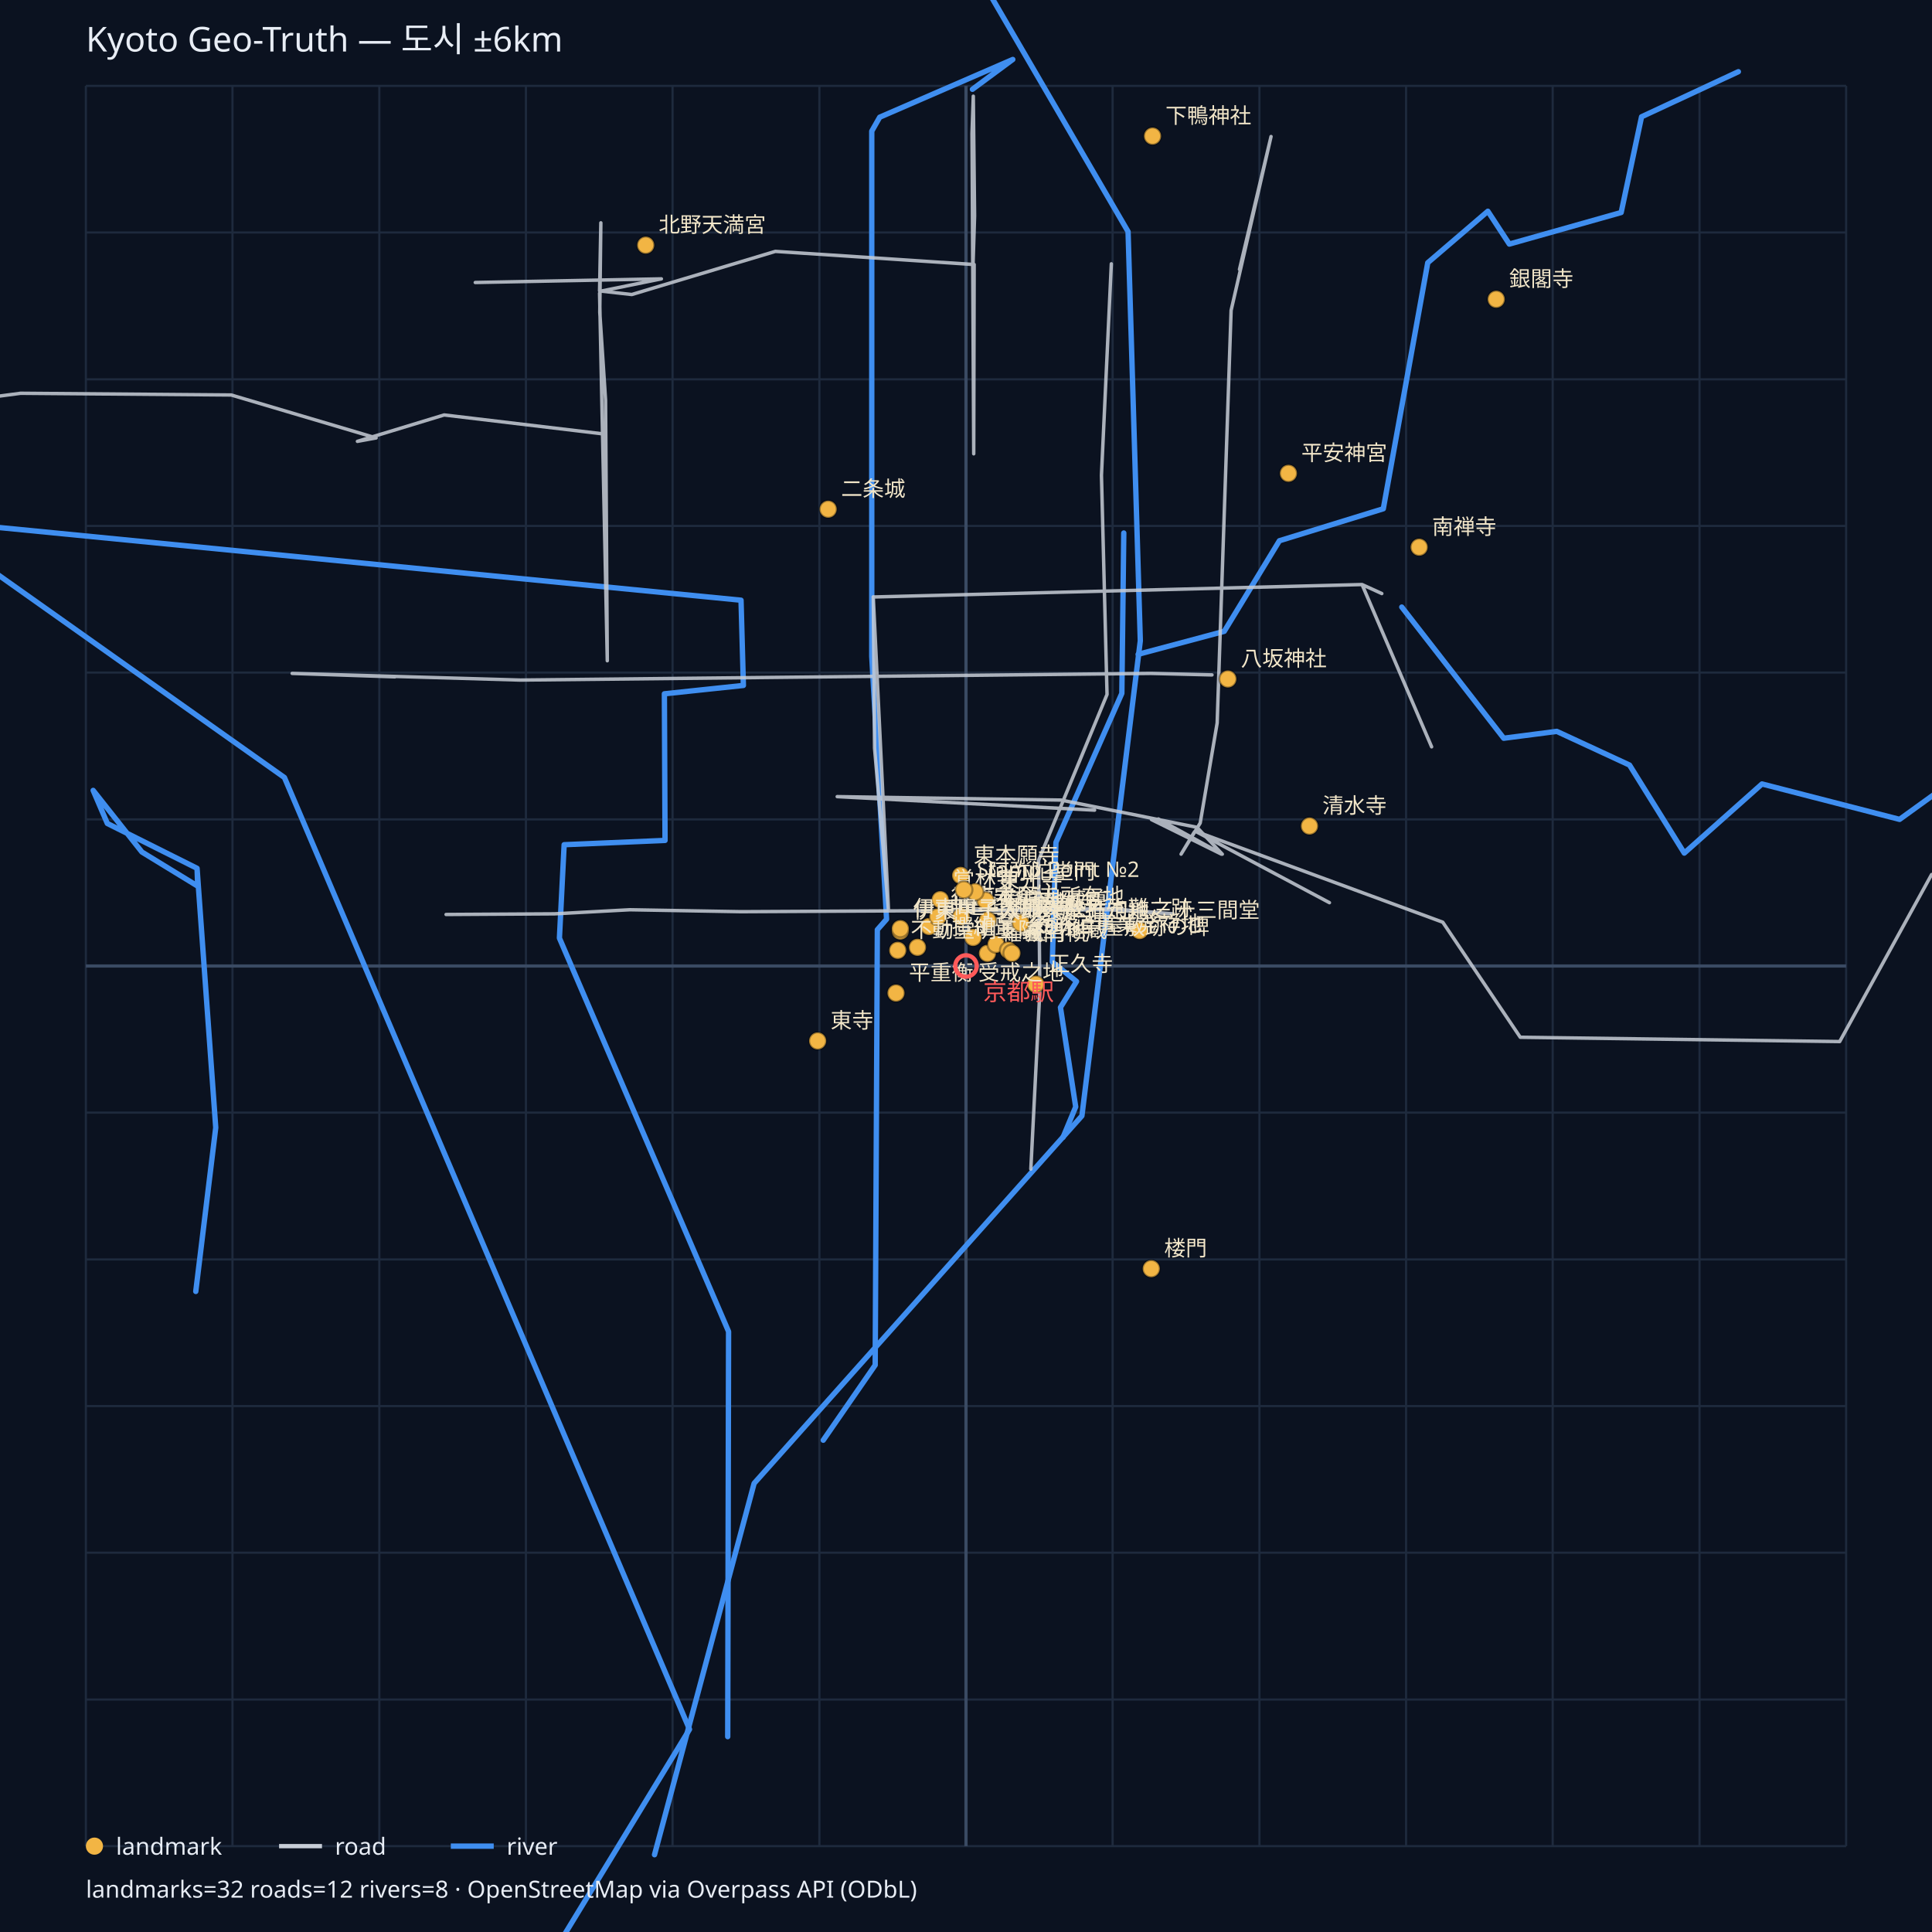
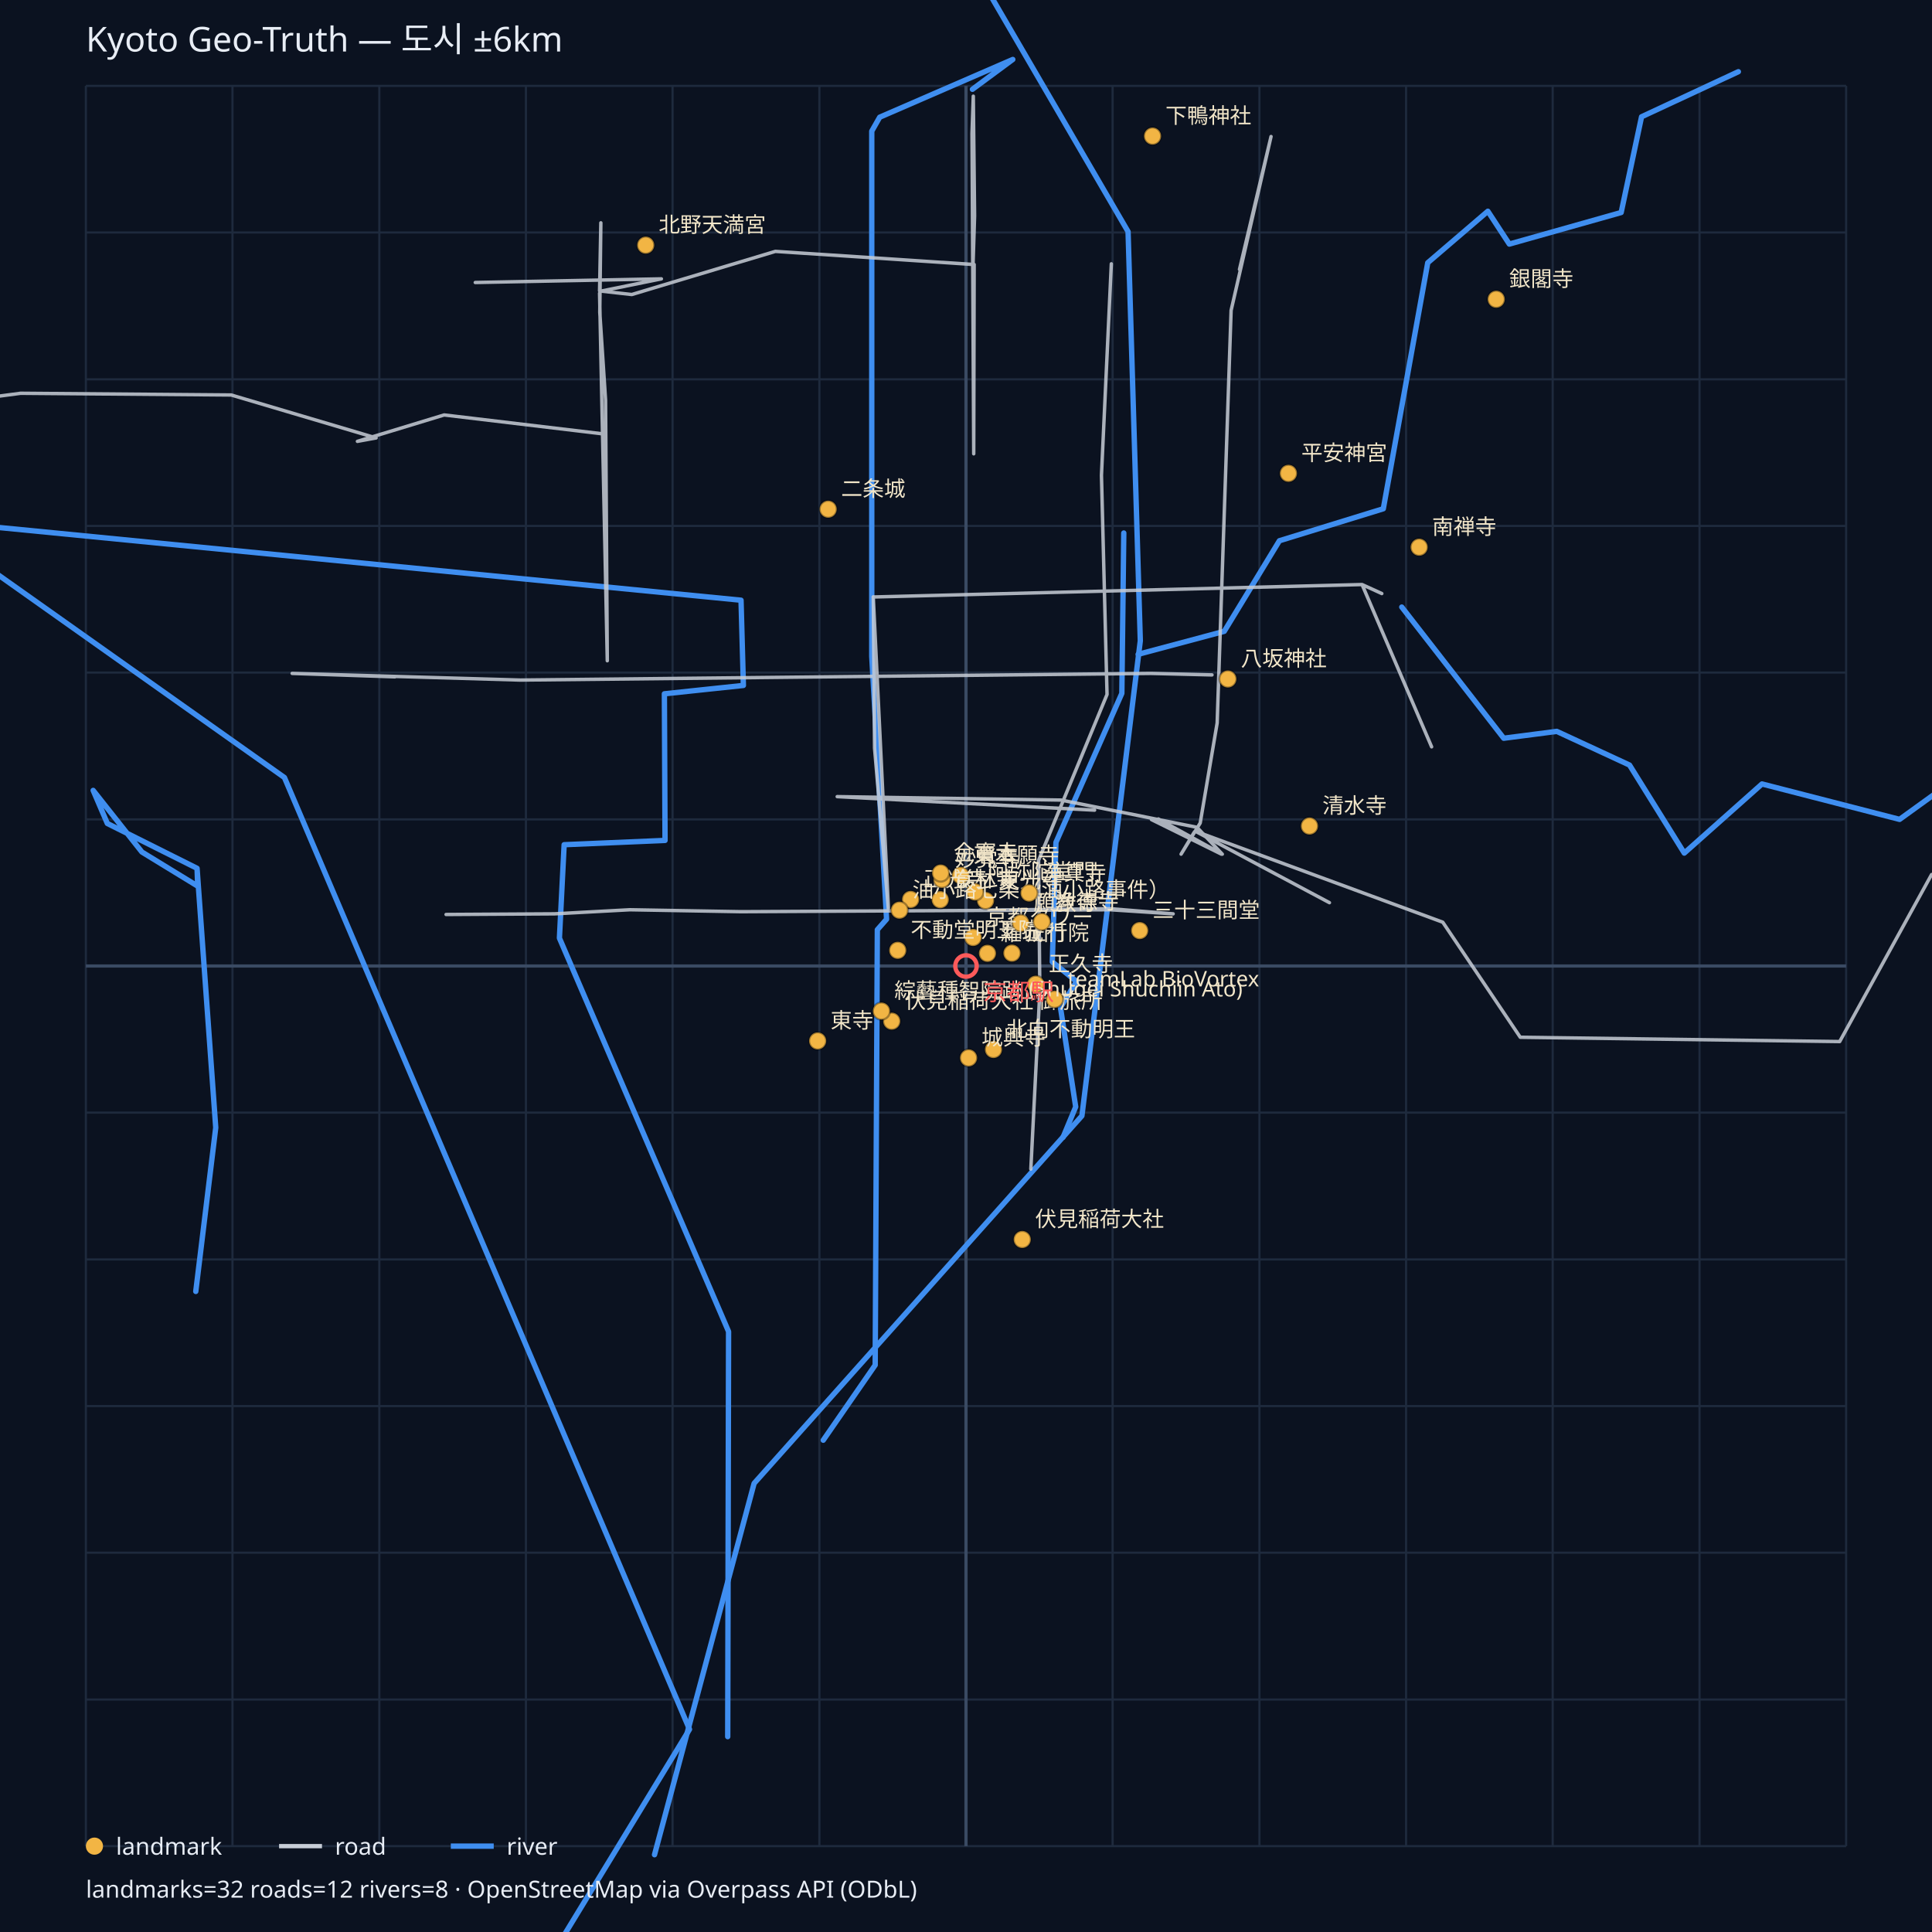
<svg xmlns="http://www.w3.org/2000/svg" width="900" height="900" viewBox="0 0 900 900">
  <rect width="900" height="900" fill="#0b1220" />
  <g stroke="#1e2a3d" stroke-width="1">
    <line x1="40.0" y1="860.0" x2="40.0" y2="40.0" />
    <line x1="40.0" y1="860.0" x2="860.0" y2="860.0" />
    <line x1="108.3" y1="860.0" x2="108.3" y2="40.0" />
    <line x1="40.0" y1="791.7" x2="860.0" y2="791.7" />
    <line x1="176.7" y1="860.0" x2="176.7" y2="40.0" />
    <line x1="40.0" y1="723.3" x2="860.0" y2="723.3" />
    <line x1="245.0" y1="860.0" x2="245.0" y2="40.0" />
    <line x1="40.0" y1="655.0" x2="860.0" y2="655.0" />
    <line x1="313.3" y1="860.0" x2="313.3" y2="40.0" />
    <line x1="40.0" y1="586.7" x2="860.0" y2="586.7" />
    <line x1="381.7" y1="860.0" x2="381.7" y2="40.0" />
    <line x1="40.0" y1="518.3" x2="860.0" y2="518.3" />
    <line x1="450.0" y1="860.0" x2="450.0" y2="40.0" />
    <line x1="40.0" y1="450.0" x2="860.0" y2="450.0" />
    <line x1="518.3" y1="860.0" x2="518.3" y2="40.0" />
    <line x1="40.0" y1="381.7" x2="860.0" y2="381.7" />
    <line x1="586.7" y1="860.0" x2="586.7" y2="40.0" />
    <line x1="40.0" y1="313.3" x2="860.0" y2="313.3" />
    <line x1="655.0" y1="860.0" x2="655.0" y2="40.0" />
    <line x1="40.0" y1="245.0" x2="860.0" y2="245.0" />
    <line x1="723.3" y1="860.0" x2="723.3" y2="40.0" />
    <line x1="40.0" y1="176.7" x2="860.0" y2="176.7" />
    <line x1="791.7" y1="860.0" x2="791.7" y2="40.0" />
    <line x1="40.0" y1="108.3" x2="860.0" y2="108.3" />
    <line x1="860.0" y1="860.0" x2="860.0" y2="40.0" />
    <line x1="40.0" y1="40.0" x2="860.0" y2="40.0" />
  </g>
  <g stroke="#3a4a63" stroke-width="1.5">
    <line x1="40.0" y1="450.0" x2="860.0" y2="450.0" />
    <line x1="450.0" y1="860.0" x2="450.0" y2="40.0" />
  </g>
  <g stroke="#3f8ef0" stroke-width="2.5" fill="none" stroke-linecap="round" stroke-linejoin="round">
    <path d="M326.5,-457.4 L343.8,-204.1 L525.5,107.9 L531.2,298.5 L504.0,519.8 L351.3,691.0 L304.9,864.0" />
    <path d="M-582.6,212.6 L-360.4,154.0 L-337.3,210.9 L-221.0,111.9 L132.5,362.2 L321.2,805.6 L200.2,1004.2" />
    <path d="M809.8,33.4 L764.7,54.4 L755.2,99.0 L703.1,113.7 L693.1,98.4 L665.1,122.4 L644.4,237.0 L596.0,251.9 L570.3,294.1 L530.2,304.8" />
    <path d="M523.5,248.3 L522.6,323.0 L491.9,392.4 L490.2,448.1 L501.5,457.2 L494.0,469.3 L501.1,515.6 L495.2,529.8" />
    <path d="M-54.9,240.4 L345.2,279.6 L346.3,319.3 L309.5,323.2 L309.8,391.5 L262.8,393.5 L260.6,437.0 L339.4,620.3 L339.0,809.0" />
    <path d="M470.3,28.7 L453.0,41.6 L471.8,27.7 L409.8,54.6 L406.1,61.1 L406.1,305.8 L413.0,428.2 L408.7,433.1 L407.7,635.9 L383.5,670.9" />
    <path d="M91.8,404.5 L92.1,412.8 L66.1,396.9 L43.4,368.2 L50.0,383.6 L91.8,404.5 L100.5,525.3 L91.2,601.6" />
    <path d="M1084.1,237.8 L884.9,381.7 L820.8,365.2 L784.6,397.4 L759.1,356.4 L725.2,340.7 L700.5,343.9 L653.0,282.8" />
  </g>
  <g stroke="#c7cdd6" stroke-width="1.6" fill="none" stroke-linecap="round" stroke-linejoin="round" opacity="0.85">
    <path d="M453.8,123.2 L453.6,211.4 L452.8,62.2 L453.4,44.8 L454.0,100.5 L453.3,122.8" />
    <path d="M406.8,278.1 L407.4,348.5 L413.9,424.1 L406.8,278.1" />
    <path d="M480.2,544.6 L484.4,461.7 L483.8,400.8 L515.7,323.5 L513.1,221.4 L517.7,122.9" />
    <path d="M556.3,387.7 L550.2,397.9 L559.1,383.4 L567.0,336.8 L573.5,144.6 L592.1,63.6 L577.4,125.5" />
    <path d="M279.3,135.5 L279.9,103.8 L279.4,145.5 L282.1,186.4 L282.9,307.8 L279.3,136.6" />
    <path d="M564.6,314.4 L536.2,313.7 L242.4,316.8 L136.1,313.7 L184.0,315.3" />
    <path d="M536.4,381.8 L569.0,397.9 L539.6,381.5 L569.4,397.9 L557.6,385.4 L494.3,372.7 L390.0,371.1 L509.9,377.4" />
    <path d="M406.8,278.1 L634.5,272.3 L666.9,347.9 L634.5,272.3 L643.7,276.5" />
    <path d="M453.3,123.2 L361.2,117.1 L294.3,137.2 L280.0,135.6 L308.1,129.9 L221.4,131.6" />
    <path d="M281.6,202.2 L206.9,193.3 L166.5,205.6 L175.2,204.0 L107.7,184.0 L9.6,183.2 L-66.3,193.3" />
    <path d="M456.4,424.0 L517.2,423.3 L546.5,425.7 L517.2,423.8 L345.2,424.7 L293.4,423.8 L258.3,425.7 L207.8,426.0" />
    <path d="M619.3,420.5 L556.8,387.2 L672.1,429.6 L708.2,483.2 L857.0,485.2 L899.8,407.4 L968.7,416.0 L1033.9,386.8" />
  </g>
  <circle cx="697.0" cy="139.4" r="4" fill="#f2b544" stroke="#00000055" />
  <text x="703.0" y="133.4" font-size="10" font-family="sans-serif" fill="#f2e6c9">銀閣寺</text>
  <circle cx="610.0" cy="384.8" r="4" fill="#f2b544" stroke="#00000055" />
  <text x="616.0" y="378.8" font-size="10" font-family="sans-serif" fill="#f2e6c9">清水寺</text>
  <circle cx="385.8" cy="237.2" r="4" fill="#f2b544" stroke="#00000055" />
  <text x="391.8" y="231.2" font-size="10" font-family="sans-serif" fill="#f2e6c9">二条城</text>
  <circle cx="380.9" cy="484.9" r="4" fill="#f2b544" stroke="#00000055" />
  <text x="386.9" y="478.9" font-size="10" font-family="sans-serif" fill="#f2e6c9">東寺</text>
-   <circle cx="536.3" cy="591.0" r="4" fill="#f2b544" stroke="#00000055" />
-   <text x="542.3" y="585.0" font-size="10" font-family="sans-serif" fill="#f2e6c9">楼門</text>
+   <circle cx="476.2" cy="577.4" r="4" fill="#f2b544" stroke="#00000055" />
+   <text x="482.2" y="571.4" font-size="10" font-family="sans-serif" fill="#f2e6c9">伏見稲荷大社</text>
  <circle cx="572.0" cy="316.3" r="4" fill="#f2b544" stroke="#00000055" />
  <text x="578.0" y="310.3" font-size="10" font-family="sans-serif" fill="#f2e6c9">八坂神社</text>
  <circle cx="600.2" cy="220.5" r="4" fill="#f2b544" stroke="#00000055" />
  <text x="606.2" y="214.5" font-size="10" font-family="sans-serif" fill="#f2e6c9">平安神宮</text>
  <circle cx="530.9" cy="433.5" r="4" fill="#f2b544" stroke="#00000055" />
  <text x="536.9" y="427.5" font-size="10" font-family="sans-serif" fill="#f2e6c9">三十三間堂</text>
  <circle cx="661.1" cy="254.9" r="4" fill="#f2b544" stroke="#00000055" />
  <text x="667.1" y="248.9" font-size="10" font-family="sans-serif" fill="#f2e6c9">南禅寺</text>
  <circle cx="300.8" cy="114.2" r="4" fill="#f2b544" stroke="#00000055" />
  <text x="306.8" y="108.2" font-size="10" font-family="sans-serif" fill="#f2e6c9">北野天満宮</text>
  <circle cx="536.9" cy="63.4" r="4" fill="#f2b544" stroke="#00000055" />
  <text x="542.9" y="57.4" font-size="10" font-family="sans-serif" fill="#f2e6c9">下鴨神社</text>
  <circle cx="447.5" cy="407.8" r="4" fill="#f2b544" stroke="#00000055" />
  <text x="453.5" y="401.8" font-size="10" font-family="sans-serif" fill="#f2e6c9">東本願寺</text>
  <circle cx="460.0" cy="444.1" r="4" fill="#f2b544" stroke="#00000055" />
  <text x="466.0" y="438.1" font-size="10" font-family="sans-serif" fill="#f2e6c9">羅城門</text>
  <circle cx="453.3" cy="436.7" r="4" fill="#f2b544" stroke="#00000055" />
  <text x="459.3" y="430.7" font-size="10" font-family="sans-serif" fill="#f2e6c9">京都タワー</text>
-   <circle cx="464.0" cy="439.9" r="4" fill="#f2b544" stroke="#00000055" />
-   <text x="470.0" y="433.9" font-size="10" font-family="sans-serif" fill="#f2e6c9">電気鉄道事業発祥地</text>
-   <circle cx="469.8" cy="442.7" r="4" fill="#f2b544" stroke="#00000055" />
-   <text x="475.8" y="436.7" font-size="10" font-family="sans-serif" fill="#f2e6c9">輪型地蔵</text>
  <circle cx="471.4" cy="444.0" r="4" fill="#f2b544" stroke="#00000055" />
  <text x="477.4" y="438.0" font-size="10" font-family="sans-serif" fill="#f2e6c9">正行院</text>
-   <circle cx="447.7" cy="427.0" r="4" fill="#f2b544" stroke="#00000055" />
-   <text x="453.7" y="421.0" font-size="10" font-family="sans-serif" fill="#f2e6c9">東本願寺所有地</text>
-   <circle cx="460.1" cy="428.7" r="4" fill="#f2b544" stroke="#00000055" />
-   <text x="466.1" y="422.7" font-size="10" font-family="sans-serif" fill="#f2e6c9">東三地蔵尊</text>
-   <circle cx="427.4" cy="441.3" r="4" fill="#f2b544" stroke="#00000055" />
-   <text x="433.4" y="435.3" font-size="10" font-family="sans-serif" fill="#f2e6c9">新撰組最後の洛中屋敷跡の碑</text>
-   <circle cx="432.8" cy="431.6" r="4" fill="#f2b544" stroke="#00000055" />
-   <text x="438.8" y="425.6" font-size="10" font-family="sans-serif" fill="#f2e6c9">神道町地蔵尊</text>
-   <circle cx="436.9" cy="427.1" r="4" fill="#f2b544" stroke="#00000055" />
-   <text x="442.9" y="421.1" font-size="10" font-family="sans-serif" fill="#f2e6c9">往来安全</text>
  <circle cx="459.1" cy="419.5" r="4" fill="#f2b544" stroke="#00000055" />
  <text x="465.1" y="413.5" font-size="10" font-family="sans-serif" fill="#f2e6c9">東光寺</text>
  <circle cx="475.5" cy="430.0" r="4" fill="#f2b544" stroke="#00000055" />
  <text x="481.5" y="424.0" font-size="10" font-family="sans-serif" fill="#f2e6c9">願教寺</text>
  <circle cx="418.2" cy="442.7" r="4" fill="#f2b544" stroke="#00000055" />
  <text x="424.2" y="436.7" font-size="10" font-family="sans-serif" fill="#f2e6c9">不動堂明王院</text>
  <circle cx="438.0" cy="419.1" r="4" fill="#f2b544" stroke="#00000055" />
  <text x="444.0" y="413.1" font-size="10" font-family="sans-serif" fill="#f2e6c9">覚林寺</text>
  <circle cx="482.5" cy="458.5" r="4" fill="#f2b544" stroke="#00000055" />
  <text x="488.5" y="452.5" font-size="10" font-family="sans-serif" fill="#f2e6c9">正久寺</text>
-   <circle cx="419.4" cy="433.7" r="4" fill="#f2b544" stroke="#00000055" />
-   <text x="425.4" y="427.7" font-size="10" font-family="sans-serif" fill="#f2e6c9">伊東甲子太郎襲撃推定地</text>
  <circle cx="454.2" cy="415.5" r="4" fill="#f2b544" stroke="#00000055" />
  <text x="460.2" y="409.5" font-size="10" font-family="sans-serif" fill="#f2e6c9">阿弥陀堂門</text>
-   <circle cx="417.4" cy="462.6" r="4" fill="#f2b544" stroke="#00000055" />
-   <text x="423.4" y="456.6" font-size="10" font-family="sans-serif" fill="#f2e6c9">平重衡 受戒之地</text>
-   <circle cx="419.4" cy="432.6" r="4" fill="#f2b544" stroke="#00000055" />
-   <text x="425.4" y="426.6" font-size="10" font-family="sans-serif" fill="#f2e6c9">伊東甲子太郎外数名殉難之跡</text>
-   <circle cx="449.0" cy="414.5" r="4" fill="#f2b544" stroke="#00000055" />
-   <text x="455.0" y="408.5" font-size="10" font-family="sans-serif" fill="#f2e6c9">Stamp Point №2</text>
+   <circle cx="424.2" cy="419.0" r="4" fill="#f2b544" stroke="#00000055" />
+   <text x="430.2" y="413.0" font-size="10" font-family="sans-serif" fill="#f2e6c9">正光寺</text>
+   <circle cx="419.0" cy="424.0" r="4" fill="#f2b544" stroke="#00000055" />
+   <text x="425.0" y="418.0" font-size="10" font-family="sans-serif" fill="#f2e6c9">油小路七条（油小路事件）</text>
+   <circle cx="485.3" cy="429.4" r="4" fill="#f2b544" stroke="#00000055" />
+   <text x="491.3" y="423.4" font-size="10" font-family="sans-serif" fill="#f2e6c9">浄徳寺</text>
+   <circle cx="462.8" cy="488.9" r="4" fill="#f2b544" stroke="#00000055" />
+   <text x="468.8" y="482.9" font-size="10" font-family="sans-serif" fill="#f2e6c9">北向不動明王</text>
+   <circle cx="438.8" cy="409.6" r="4" fill="#f2b544" stroke="#00000055" />
+   <text x="444.8" y="403.6" font-size="10" font-family="sans-serif" fill="#f2e6c9">妙覚寺</text>
+   <circle cx="451.2" cy="492.8" r="4" fill="#f2b544" stroke="#00000055" />
+   <text x="457.2" y="486.8" font-size="10" font-family="sans-serif" fill="#f2e6c9">城興寺</text>
+   <circle cx="415.4" cy="475.7" r="4" fill="#f2b544" stroke="#00000055" />
+   <text x="421.4" y="469.7" font-size="10" font-family="sans-serif" fill="#f2e6c9">伏見稲荷大社 御旅所</text>
+   <circle cx="491.3" cy="465.5" r="4" fill="#f2b544" stroke="#00000055" />
+   <text x="497.3" y="459.5" font-size="10" font-family="sans-serif" fill="#f2e6c9">teamLab BioVortex</text>
+   <circle cx="410.6" cy="471.0" r="4" fill="#f2b544" stroke="#00000055" />
+   <text x="416.6" y="465.0" font-size="10" font-family="sans-serif" fill="#f2e6c9">綜藝種智院跡 (Shugei Shuchiin Ato)</text>
+   <circle cx="438.2" cy="406.7" r="4" fill="#f2b544" stroke="#00000055" />
+   <text x="444.2" y="400.7" font-size="10" font-family="sans-serif" fill="#f2e6c9">金寶寺</text>
+   <circle cx="479.4" cy="416.0" r="4" fill="#f2b544" stroke="#00000055" />
+   <text x="485.4" y="410.0" font-size="10" font-family="sans-serif" fill="#f2e6c9">浄真寺</text>
  <circle cx="450.0" cy="450.0" r="5" fill="none" stroke="#ff5a5a" stroke-width="2" />
  <text x="458.0" y="466.0" font-size="11" font-family="sans-serif" fill="#ff5a5a">京都駅</text>
  <text x="40" y="24" font-size="16" font-family="sans-serif" fill="#e8edf5">Kyoto Geo-Truth — 도시 ±6km</text>
  <text x="40" y="884" font-size="11" font-family="sans-serif" fill="#e8edf5">landmarks=32 roads=12 rivers=8 · OpenStreetMap via Overpass API (ODbL)</text>
  <circle cx="44" cy="860" r="4" fill="#f2b544" />
  <text x="54" y="864" font-size="11" font-family="sans-serif" fill="#e8edf5">landmark</text>
  <line x1="130" y1="860" x2="150" y2="860" stroke="#c7cdd6" stroke-width="2" />
  <text x="156" y="864" font-size="11" font-family="sans-serif" fill="#e8edf5">road</text>
  <line x1="210" y1="860" x2="230" y2="860" stroke="#3f8ef0" stroke-width="2.5" />
  <text x="236" y="864" font-size="11" font-family="sans-serif" fill="#e8edf5">river</text>
</svg>
